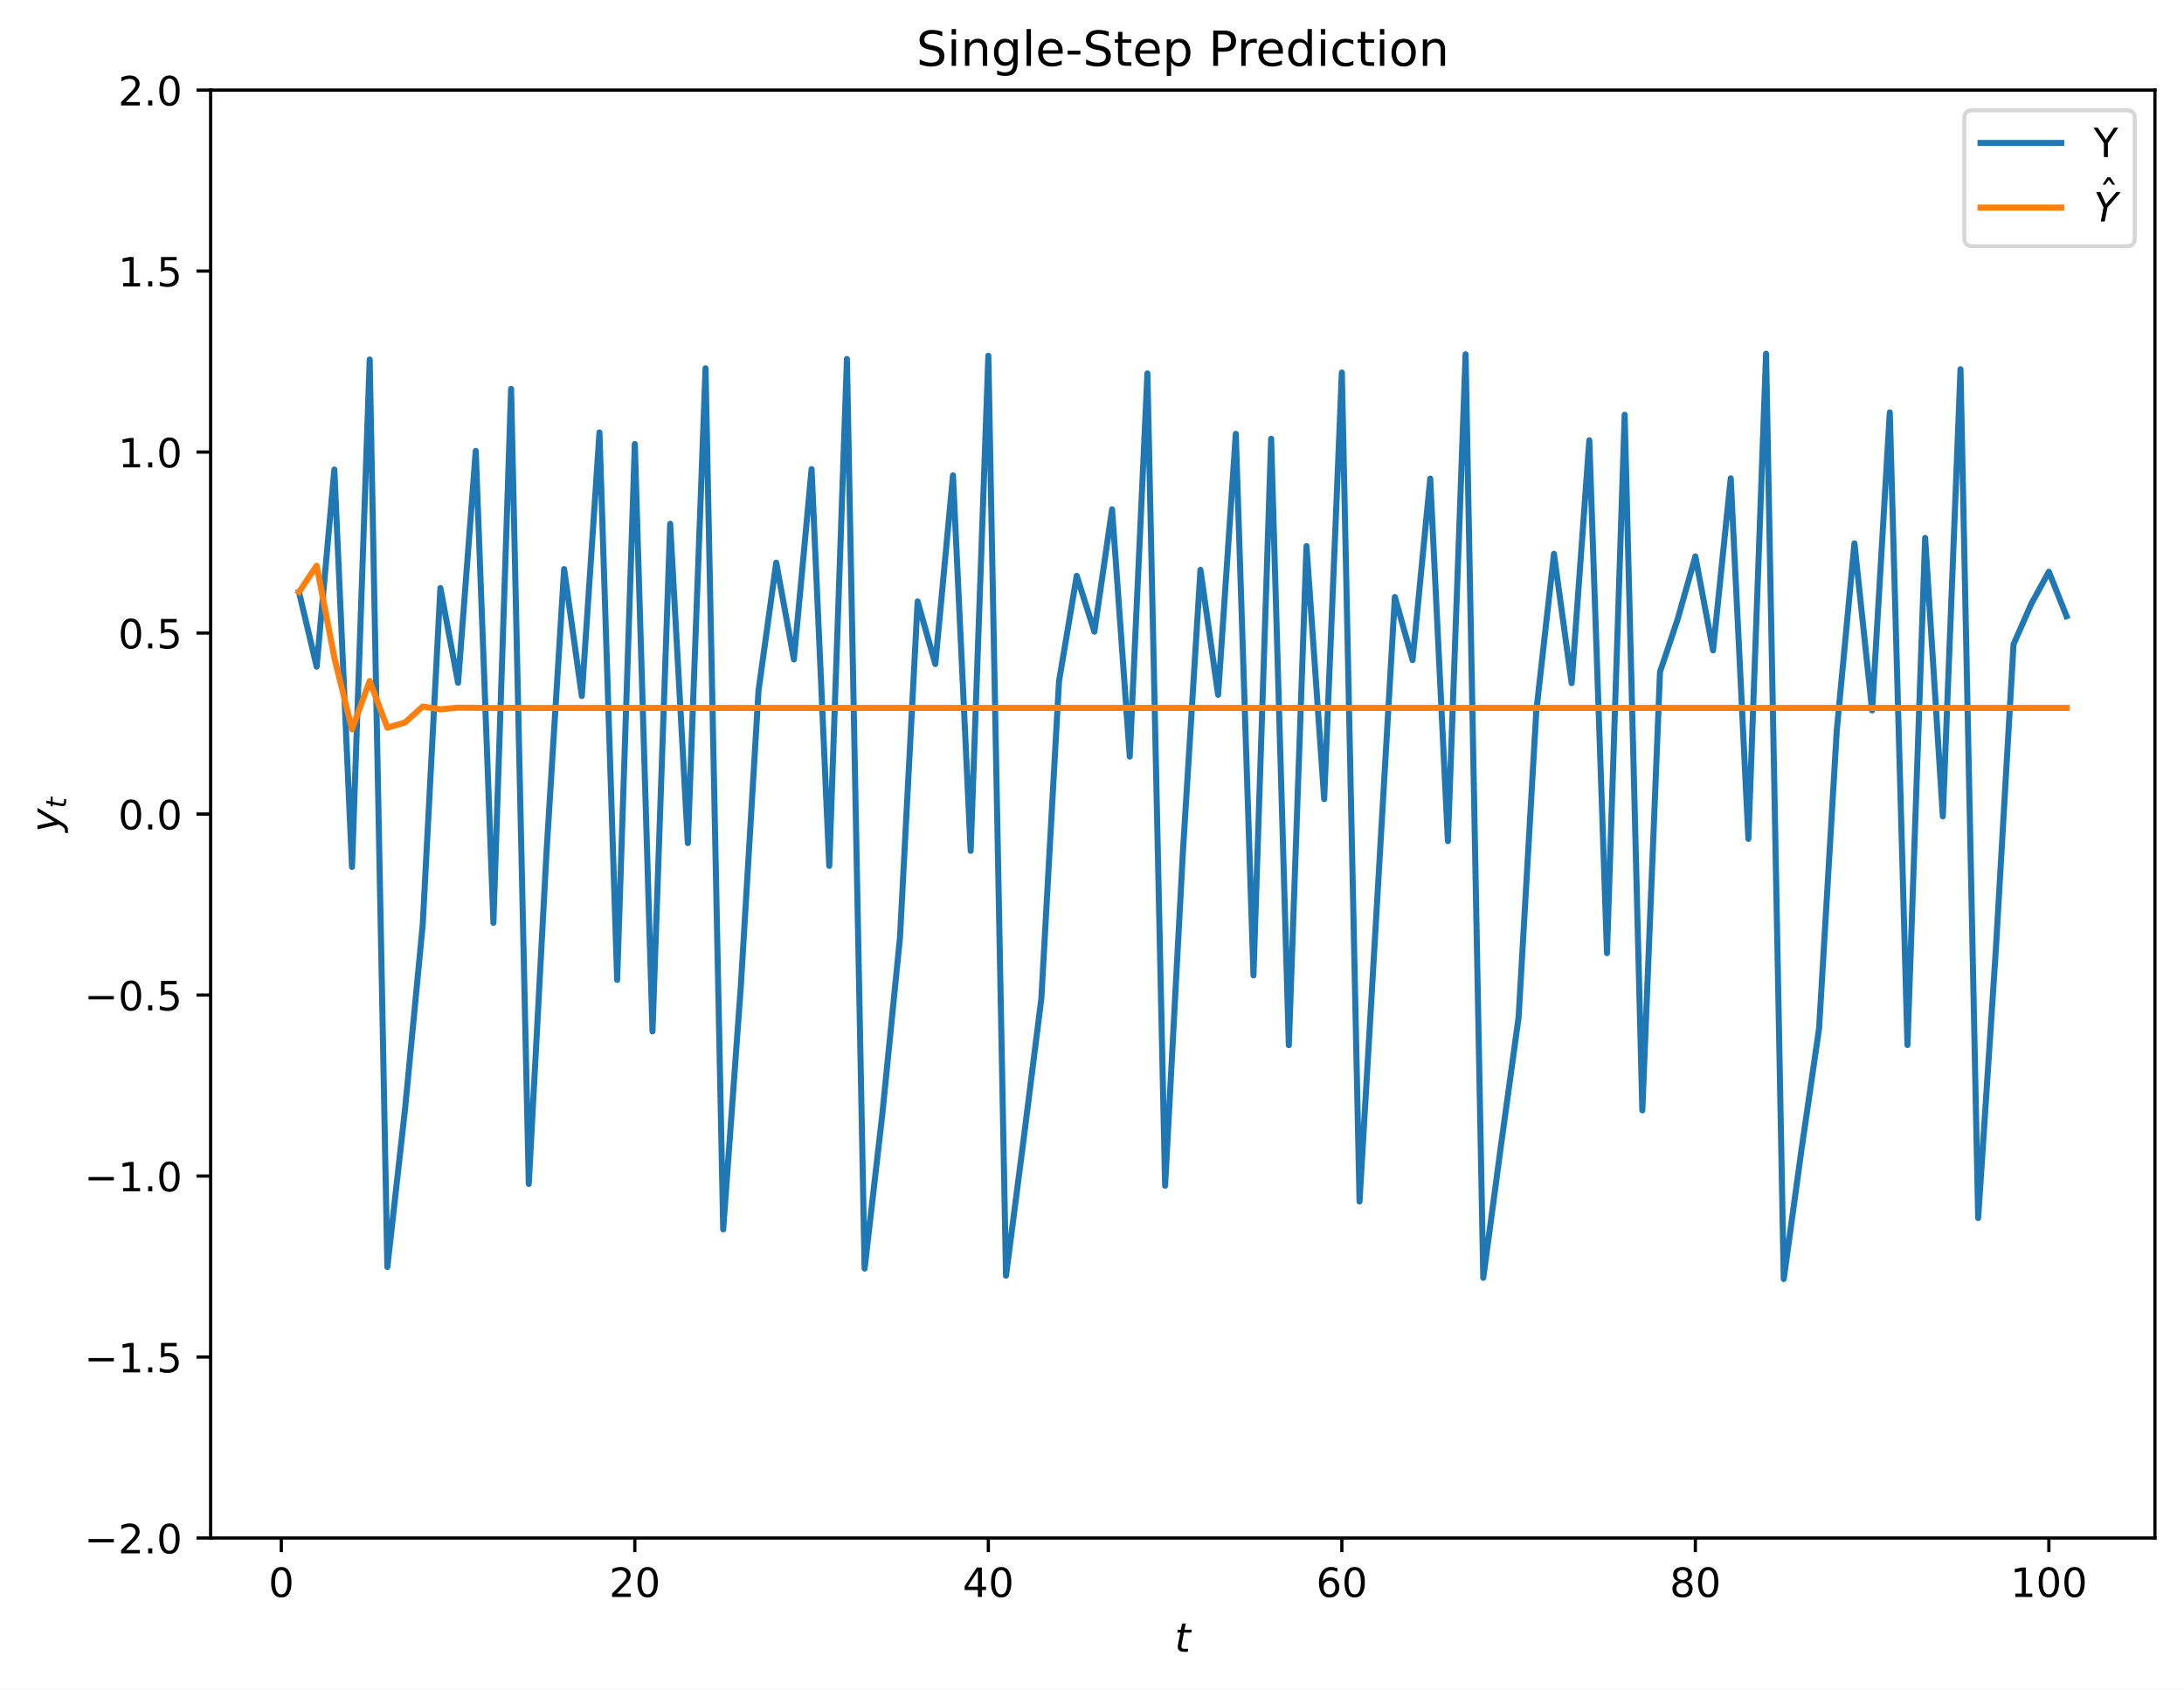
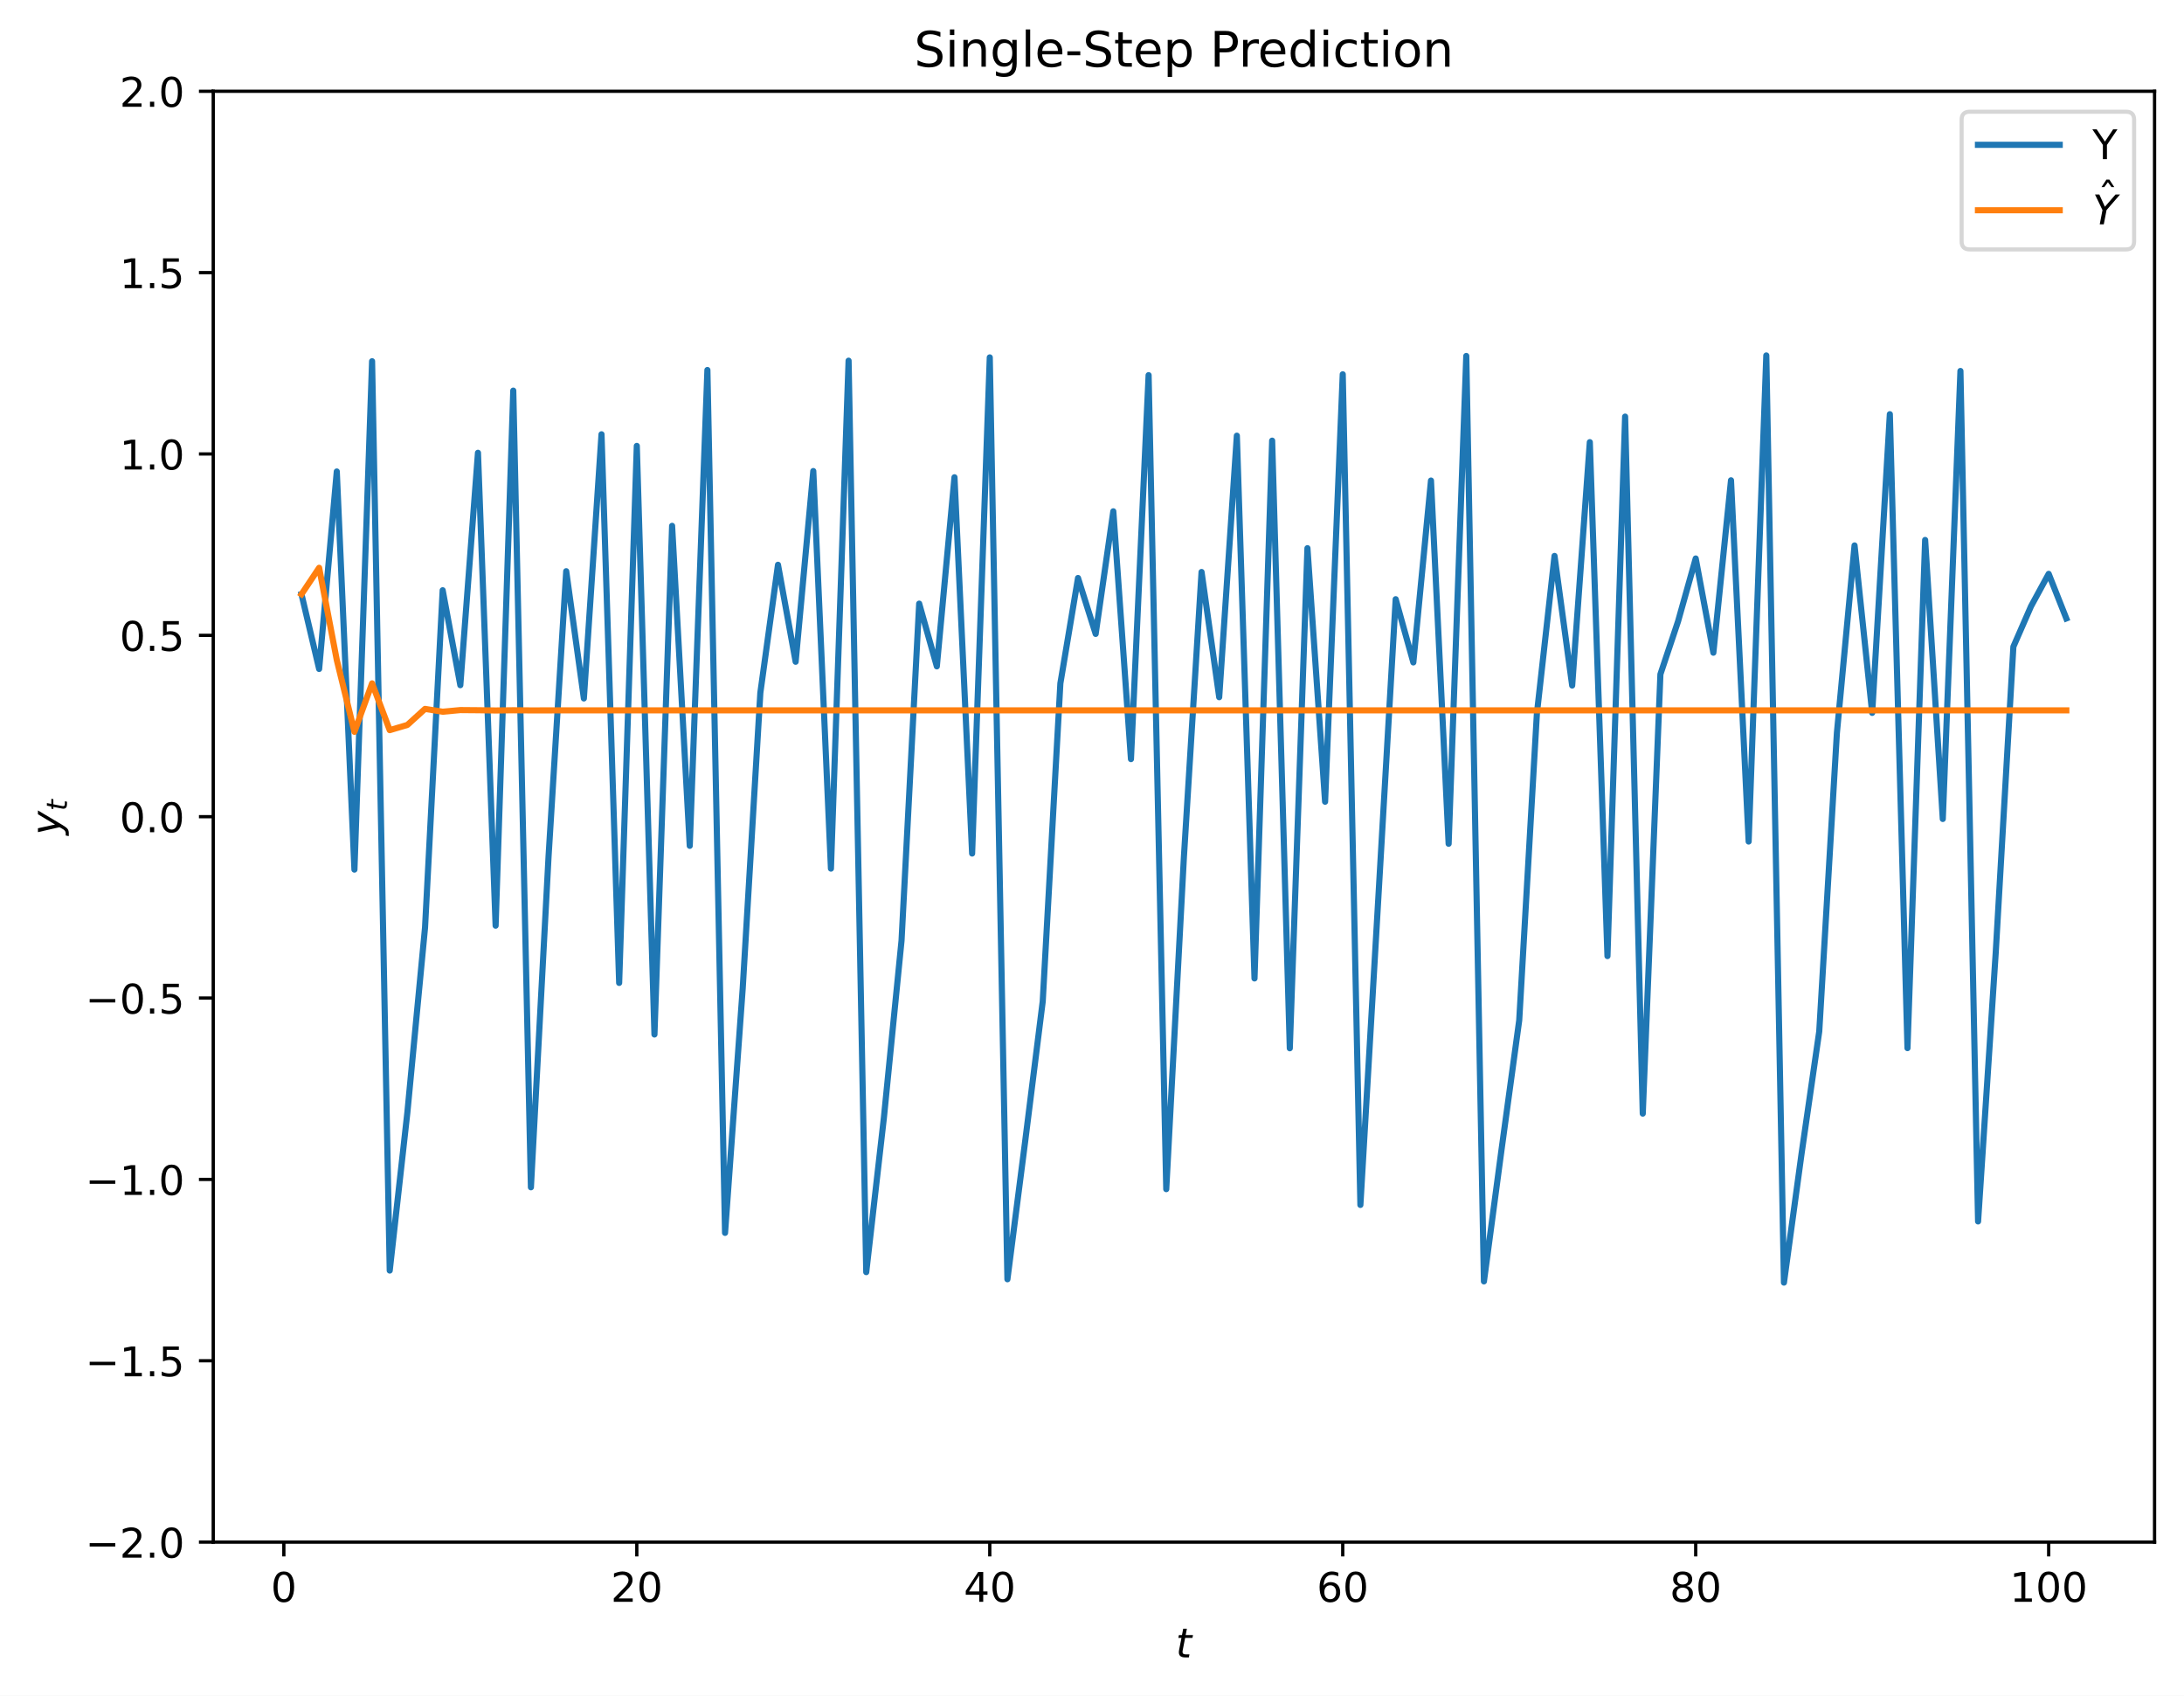
- <svg xmlns="http://www.w3.org/2000/svg" xmlns:xlink="http://www.w3.org/1999/xlink" height="418.571pt" version="1.1" viewBox="0 0 540.915 418.571" width="540.915pt">
+ <svg xmlns="http://www.w3.org/2000/svg" xmlns:xlink="http://www.w3.org/1999/xlink" height="414.69pt" version="1.1" viewBox="0 0 534.219 414.69" width="534.219pt">
  <defs>
    <style type="text/css">
*{stroke-linecap:butt;stroke-linejoin:round;}
  </style>
  </defs>
  <g id="figure_1">
    <g id="patch_1">
-       <path d="M 0 418.571  L 540.915 418.571  L 540.915 0  L 0 0  z " style="fill:#ffffff;" />
+       <path d="M 0 414.69  L 534.219 414.69  L 534.219 0  L 0 0  z " style="fill:#ffffff;" />
    </g>
    <g id="axes_1">
      <g id="patch_2">
-         <path d="M 52.161 381.015  L 533.715 381.015  L 533.715 22.318  L 52.161 22.318  z " style="fill:#ffffff;" />
+         <path d="M 52.161 377.134  L 527.019 377.134  L 527.019 22.318  L 52.161 22.318  z " style="fill:#ffffff;" />
      </g>
      <g id="matplotlib.axis_1">
        <g id="xtick_1">
          <g id="line2d_1">
            <defs>
-               <path d="M 0 0  L 0 3.5  " id="mb91fca0341" style="stroke:#000000;stroke-width:0.8;" />
-             </defs>
-             <g>
-               <use style="stroke:#000000;stroke-width:0.8;" x="69.672" xlink:href="#mb91fca0341" y="381.015" />
+               <path d="M 0 0  L 0 3.5  " id="m3750678281" style="stroke:#000000;stroke-width:0.8;" />
+             </defs>
+             <g>
+               <use style="stroke:#000000;stroke-width:0.8;" x="69.429" xlink:href="#m3750678281" y="377.134" />
            </g>
          </g>
          <g id="text_1">
            <defs>
              <path d="M 31.781 66.406  Q 24.172 66.406 20.328 58.906  Q 16.5 51.422 16.5 36.375  Q 16.5 21.391 20.328 13.891  Q 24.172 6.391 31.781 6.391  Q 39.453 6.391 43.281 13.891  Q 47.125 21.391 47.125 36.375  Q 47.125 51.422 43.281 58.906  Q 39.453 66.406 31.781 66.406  z M 31.781 74.219  Q 44.047 74.219 50.516 64.516  Q 56.984 54.828 56.984 36.375  Q 56.984 17.969 50.516 8.266  Q 44.047 -1.422 31.781 -1.422  Q 19.531 -1.422 13.062 8.266  Q 6.594 17.969 6.594 36.375  Q 6.594 54.828 13.062 64.516  Q 19.531 74.219 31.781 74.219  z " id="DejaVuSans-48" />
            </defs>
-             <g transform="translate(66.49074 395.6134)scale(0.1 -0.1)">
+             <g transform="translate(66.24725 391.7326)scale(0.1 -0.1)">
              <use xlink:href="#DejaVuSans-48" />
            </g>
          </g>
        </g>
        <g id="xtick_2">
          <g id="line2d_2">
            <g>
-               <use style="stroke:#000000;stroke-width:0.8;" x="157.227" xlink:href="#mb91fca0341" y="381.015" />
+               <use style="stroke:#000000;stroke-width:0.8;" x="155.766" xlink:href="#m3750678281" y="377.134" />
            </g>
          </g>
          <g id="text_2">
            <defs>
              <path d="M 19.188 8.297  L 53.609 8.297  L 53.609 0  L 7.328 0  L 7.328 8.297  Q 12.938 14.109 22.625 23.891  Q 32.328 33.688 34.812 36.531  Q 39.547 41.844 41.422 45.531  Q 43.312 49.219 43.312 52.781  Q 43.312 58.594 39.234 62.25  Q 35.156 65.922 28.609 65.922  Q 23.969 65.922 18.812 64.312  Q 13.672 62.703 7.812 59.422  L 7.812 69.391  Q 13.766 71.781 18.938 73  Q 24.125 74.219 28.422 74.219  Q 39.75 74.219 46.484 68.547  Q 53.219 62.891 53.219 53.422  Q 53.219 48.922 51.531 44.891  Q 49.859 40.875 45.406 35.406  Q 44.188 33.984 37.641 27.219  Q 31.109 20.453 19.188 8.297  z " id="DejaVuSans-50" />
            </defs>
-             <g transform="translate(150.8648 395.6134)scale(0.1 -0.1)">
+             <g transform="translate(149.4038 391.7326)scale(0.1 -0.1)">
              <use xlink:href="#DejaVuSans-50" />
              <use x="63.623" xlink:href="#DejaVuSans-48" />
            </g>
          </g>
        </g>
        <g id="xtick_3">
          <g id="line2d_3">
            <g>
-               <use style="stroke:#000000;stroke-width:0.8;" x="244.783" xlink:href="#mb91fca0341" y="381.015" />
+               <use style="stroke:#000000;stroke-width:0.8;" x="242.104" xlink:href="#m3750678281" y="377.134" />
            </g>
          </g>
          <g id="text_3">
            <defs>
              <path d="M 37.797 64.312  L 12.891 25.391  L 37.797 25.391  z M 35.203 72.906  L 47.609 72.906  L 47.609 25.391  L 58.016 25.391  L 58.016 17.188  L 47.609 17.188  L 47.609 0  L 37.797 0  L 37.797 17.188  L 4.891 17.188  L 4.891 26.703  z " id="DejaVuSans-52" />
            </defs>
-             <g transform="translate(238.42 395.6134)scale(0.1 -0.1)">
+             <g transform="translate(235.7416 391.7326)scale(0.1 -0.1)">
              <use xlink:href="#DejaVuSans-52" />
              <use x="63.623" xlink:href="#DejaVuSans-48" />
            </g>
          </g>
        </g>
        <g id="xtick_4">
          <g id="line2d_4">
            <g>
-               <use style="stroke:#000000;stroke-width:0.8;" x="332.338" xlink:href="#mb91fca0341" y="381.015" />
+               <use style="stroke:#000000;stroke-width:0.8;" x="328.442" xlink:href="#m3750678281" y="377.134" />
            </g>
          </g>
          <g id="text_4">
            <defs>
              <path d="M 33.016 40.375  Q 26.375 40.375 22.484 35.828  Q 18.609 31.297 18.609 23.391  Q 18.609 15.531 22.484 10.953  Q 26.375 6.391 33.016 6.391  Q 39.656 6.391 43.531 10.953  Q 47.406 15.531 47.406 23.391  Q 47.406 31.297 43.531 35.828  Q 39.656 40.375 33.016 40.375  z M 52.594 71.297  L 52.594 62.312  Q 48.875 64.062 45.094 64.984  Q 41.312 65.922 37.594 65.922  Q 27.828 65.922 22.672 59.328  Q 17.531 52.734 16.797 39.406  Q 19.672 43.656 24.016 45.922  Q 28.375 48.188 33.594 48.188  Q 44.578 48.188 50.953 41.516  Q 57.328 34.859 57.328 23.391  Q 57.328 12.156 50.688 5.359  Q 44.047 -1.422 33.016 -1.422  Q 20.359 -1.422 13.672 8.266  Q 6.984 17.969 6.984 36.375  Q 6.984 53.656 15.188 63.938  Q 23.391 74.219 37.203 74.219  Q 40.922 74.219 44.703 73.484  Q 48.484 72.75 52.594 71.297  z " id="DejaVuSans-54" />
            </defs>
-             <g transform="translate(325.9753 395.6134)scale(0.1 -0.1)">
+             <g transform="translate(322.0795 391.7326)scale(0.1 -0.1)">
              <use xlink:href="#DejaVuSans-54" />
              <use x="63.623" xlink:href="#DejaVuSans-48" />
            </g>
          </g>
        </g>
        <g id="xtick_5">
          <g id="line2d_5">
            <g>
-               <use style="stroke:#000000;stroke-width:0.8;" x="419.893" xlink:href="#mb91fca0341" y="381.015" />
+               <use style="stroke:#000000;stroke-width:0.8;" x="414.78" xlink:href="#m3750678281" y="377.134" />
            </g>
          </g>
          <g id="text_5">
            <defs>
              <path d="M 31.781 34.625  Q 24.75 34.625 20.719 30.859  Q 16.703 27.094 16.703 20.516  Q 16.703 13.922 20.719 10.156  Q 24.75 6.391 31.781 6.391  Q 38.812 6.391 42.859 10.172  Q 46.922 13.969 46.922 20.516  Q 46.922 27.094 42.891 30.859  Q 38.875 34.625 31.781 34.625  z M 21.922 38.812  Q 15.578 40.375 12.031 44.719  Q 8.5 49.078 8.5 55.328  Q 8.5 64.062 14.719 69.141  Q 20.953 74.219 31.781 74.219  Q 42.672 74.219 48.875 69.141  Q 55.078 64.062 55.078 55.328  Q 55.078 49.078 51.531 44.719  Q 48 40.375 41.703 38.812  Q 48.828 37.156 52.797 32.312  Q 56.781 27.484 56.781 20.516  Q 56.781 9.906 50.312 4.234  Q 43.844 -1.422 31.781 -1.422  Q 19.734 -1.422 13.25 4.234  Q 6.781 9.906 6.781 20.516  Q 6.781 27.484 10.781 32.312  Q 14.797 37.156 21.922 38.812  z M 18.312 54.391  Q 18.312 48.734 21.844 45.562  Q 25.391 42.391 31.781 42.391  Q 38.141 42.391 41.719 45.562  Q 45.312 48.734 45.312 54.391  Q 45.312 60.062 41.719 63.234  Q 38.141 66.406 31.781 66.406  Q 25.391 66.406 21.844 63.234  Q 18.312 60.062 18.312 54.391  z " id="DejaVuSans-56" />
            </defs>
-             <g transform="translate(413.5306 395.6134)scale(0.1 -0.1)">
+             <g transform="translate(408.4173 391.7326)scale(0.1 -0.1)">
              <use xlink:href="#DejaVuSans-56" />
              <use x="63.623" xlink:href="#DejaVuSans-48" />
            </g>
          </g>
        </g>
        <g id="xtick_6">
          <g id="line2d_6">
            <g>
-               <use style="stroke:#000000;stroke-width:0.8;" x="507.448" xlink:href="#mb91fca0341" y="381.015" />
+               <use style="stroke:#000000;stroke-width:0.8;" x="501.118" xlink:href="#m3750678281" y="377.134" />
            </g>
          </g>
          <g id="text_6">
            <defs>
              <path d="M 12.406 8.297  L 28.516 8.297  L 28.516 63.922  L 10.984 60.406  L 10.984 69.391  L 28.422 72.906  L 38.281 72.906  L 38.281 8.297  L 54.391 8.297  L 54.391 0  L 12.406 0  z " id="DejaVuSans-49" />
            </defs>
-             <g transform="translate(497.9046 395.6134)scale(0.1 -0.1)">
+             <g transform="translate(491.5738 391.7326)scale(0.1 -0.1)">
              <use xlink:href="#DejaVuSans-49" />
              <use x="63.623" xlink:href="#DejaVuSans-48" />
              <use x="127.246" xlink:href="#DejaVuSans-48" />
            </g>
          </g>
        </g>
        <g id="text_7">
          <defs>
            <path d="M 42.281 54.688  L 40.922 47.703  L 23 47.703  L 17.188 18.016  Q 16.891 16.359 16.75 15.234  Q 16.609 14.109 16.609 13.484  Q 16.609 10.359 18.484 8.938  Q 20.359 7.516 24.516 7.516  L 33.594 7.516  L 32.078 0  L 23.484 0  Q 15.484 0 11.547 3.125  Q 7.625 6.25 7.625 12.594  Q 7.625 13.719 7.766 15.062  Q 7.906 16.406 8.203 18.016  L 14.016 47.703  L 6.391 47.703  L 7.812 54.688  L 15.281 54.688  L 18.312 70.219  L 27.297 70.219  L 24.312 54.688  z " id="DejaVuSans-Oblique-116" />
          </defs>
-           <g transform="translate(290.9379 409.2915)scale(0.1 -0.1)">
+           <g transform="translate(287.5899 405.4107)scale(0.1 -0.1)">
            <use transform="translate(0 0.78125)" xlink:href="#DejaVuSans-Oblique-116" />
          </g>
        </g>
      </g>
      <g id="matplotlib.axis_2">
        <g id="ytick_1">
          <g id="line2d_7">
            <defs>
-               <path d="M 0 0  L -3.5 0  " id="m7d075f9ad6" style="stroke:#000000;stroke-width:0.8;" />
-             </defs>
-             <g>
-               <use style="stroke:#000000;stroke-width:0.8;" x="52.161" xlink:href="#m7d075f9ad6" y="381.015" />
+               <path d="M 0 0  L -3.5 0  " id="m1d8ef96342" style="stroke:#000000;stroke-width:0.8;" />
+             </defs>
+             <g>
+               <use style="stroke:#000000;stroke-width:0.8;" x="52.161" xlink:href="#m1d8ef96342" y="377.134" />
            </g>
          </g>
          <g id="text_8">
            <defs>
              <path d="M 10.594 35.5  L 73.188 35.5  L 73.188 27.203  L 10.594 27.203  z " id="DejaVuSans-8722" />
              <path d="M 10.688 12.406  L 21 12.406  L 21 0  L 10.688 0  z " id="DejaVuSans-46" />
            </defs>
-             <g transform="translate(20.87813 384.8141)scale(0.1 -0.1)">
+             <g transform="translate(20.87813 380.9333)scale(0.1 -0.1)">
              <use xlink:href="#DejaVuSans-8722" />
              <use x="83.789" xlink:href="#DejaVuSans-50" />
              <use x="147.412" xlink:href="#DejaVuSans-46" />
              <use x="179.199" xlink:href="#DejaVuSans-48" />
            </g>
          </g>
        </g>
        <g id="ytick_2">
          <g id="line2d_8">
            <g>
-               <use style="stroke:#000000;stroke-width:0.8;" x="52.161" xlink:href="#m7d075f9ad6" y="336.178" />
+               <use style="stroke:#000000;stroke-width:0.8;" x="52.161" xlink:href="#m1d8ef96342" y="332.782" />
            </g>
          </g>
          <g id="text_9">
            <defs>
              <path d="M 10.797 72.906  L 49.516 72.906  L 49.516 64.594  L 19.828 64.594  L 19.828 46.734  Q 21.969 47.469 24.109 47.828  Q 26.266 48.188 28.422 48.188  Q 40.625 48.188 47.75 41.5  Q 54.891 34.812 54.891 23.391  Q 54.891 11.625 47.562 5.094  Q 40.234 -1.422 26.906 -1.422  Q 22.312 -1.422 17.547 -0.641  Q 12.797 0.141 7.719 1.703  L 7.719 11.625  Q 12.109 9.234 16.797 8.062  Q 21.484 6.891 26.703 6.891  Q 35.156 6.891 40.078 11.328  Q 45.016 15.766 45.016 23.391  Q 45.016 31 40.078 35.438  Q 35.156 39.891 26.703 39.891  Q 22.75 39.891 18.812 39.016  Q 14.891 38.141 10.797 36.281  z " id="DejaVuSans-53" />
            </defs>
-             <g transform="translate(20.87813 339.977)scale(0.1 -0.1)">
+             <g transform="translate(20.87813 336.5813)scale(0.1 -0.1)">
              <use xlink:href="#DejaVuSans-8722" />
              <use x="83.789" xlink:href="#DejaVuSans-49" />
              <use x="147.412" xlink:href="#DejaVuSans-46" />
              <use x="179.199" xlink:href="#DejaVuSans-53" />
            </g>
          </g>
        </g>
        <g id="ytick_3">
          <g id="line2d_9">
            <g>
-               <use style="stroke:#000000;stroke-width:0.8;" x="52.161" xlink:href="#m7d075f9ad6" y="291.341" />
+               <use style="stroke:#000000;stroke-width:0.8;" x="52.161" xlink:href="#m1d8ef96342" y="288.43" />
            </g>
          </g>
          <g id="text_10">
-             <g transform="translate(20.87813 295.1399)scale(0.1 -0.1)">
+             <g transform="translate(20.87813 292.2293)scale(0.1 -0.1)">
              <use xlink:href="#DejaVuSans-8722" />
              <use x="83.789" xlink:href="#DejaVuSans-49" />
              <use x="147.412" xlink:href="#DejaVuSans-46" />
              <use x="179.199" xlink:href="#DejaVuSans-48" />
            </g>
          </g>
        </g>
        <g id="ytick_4">
          <g id="line2d_10">
            <g>
-               <use style="stroke:#000000;stroke-width:0.8;" x="52.161" xlink:href="#m7d075f9ad6" y="246.504" />
+               <use style="stroke:#000000;stroke-width:0.8;" x="52.161" xlink:href="#m1d8ef96342" y="244.078" />
            </g>
          </g>
          <g id="text_11">
-             <g transform="translate(20.87813 250.3028)scale(0.1 -0.1)">
+             <g transform="translate(20.87813 247.8773)scale(0.1 -0.1)">
              <use xlink:href="#DejaVuSans-8722" />
              <use x="83.789" xlink:href="#DejaVuSans-48" />
              <use x="147.412" xlink:href="#DejaVuSans-46" />
              <use x="179.199" xlink:href="#DejaVuSans-53" />
            </g>
          </g>
        </g>
        <g id="ytick_5">
          <g id="line2d_11">
            <g>
-               <use style="stroke:#000000;stroke-width:0.8;" x="52.161" xlink:href="#m7d075f9ad6" y="201.667" />
+               <use style="stroke:#000000;stroke-width:0.8;" x="52.161" xlink:href="#m1d8ef96342" y="199.726" />
            </g>
          </g>
          <g id="text_12">
-             <g transform="translate(29.25781 205.4657)scale(0.1 -0.1)">
+             <g transform="translate(29.25781 203.5253)scale(0.1 -0.1)">
              <use xlink:href="#DejaVuSans-48" />
              <use x="63.623" xlink:href="#DejaVuSans-46" />
              <use x="95.41" xlink:href="#DejaVuSans-48" />
            </g>
          </g>
        </g>
        <g id="ytick_6">
          <g id="line2d_12">
            <g>
-               <use style="stroke:#000000;stroke-width:0.8;" x="52.161" xlink:href="#m7d075f9ad6" y="156.829" />
+               <use style="stroke:#000000;stroke-width:0.8;" x="52.161" xlink:href="#m1d8ef96342" y="155.374" />
            </g>
          </g>
          <g id="text_13">
-             <g transform="translate(29.25781 160.6286)scale(0.1 -0.1)">
+             <g transform="translate(29.25781 159.1733)scale(0.1 -0.1)">
              <use xlink:href="#DejaVuSans-48" />
              <use x="63.623" xlink:href="#DejaVuSans-46" />
              <use x="95.41" xlink:href="#DejaVuSans-53" />
            </g>
          </g>
        </g>
        <g id="ytick_7">
          <g id="line2d_13">
            <g>
-               <use style="stroke:#000000;stroke-width:0.8;" x="52.161" xlink:href="#m7d075f9ad6" y="111.992" />
+               <use style="stroke:#000000;stroke-width:0.8;" x="52.161" xlink:href="#m1d8ef96342" y="111.022" />
            </g>
          </g>
          <g id="text_14">
-             <g transform="translate(29.25781 115.7915)scale(0.1 -0.1)">
+             <g transform="translate(29.25781 114.8213)scale(0.1 -0.1)">
              <use xlink:href="#DejaVuSans-49" />
              <use x="63.623" xlink:href="#DejaVuSans-46" />
              <use x="95.41" xlink:href="#DejaVuSans-48" />
            </g>
          </g>
        </g>
        <g id="ytick_8">
          <g id="line2d_14">
            <g>
-               <use style="stroke:#000000;stroke-width:0.8;" x="52.161" xlink:href="#m7d075f9ad6" y="67.155" />
+               <use style="stroke:#000000;stroke-width:0.8;" x="52.161" xlink:href="#m1d8ef96342" y="66.67" />
            </g>
          </g>
          <g id="text_15">
-             <g transform="translate(29.25781 70.95444)scale(0.1 -0.1)">
+             <g transform="translate(29.25781 70.46934)scale(0.1 -0.1)">
              <use xlink:href="#DejaVuSans-49" />
              <use x="63.623" xlink:href="#DejaVuSans-46" />
              <use x="95.41" xlink:href="#DejaVuSans-53" />
            </g>
          </g>
        </g>
        <g id="ytick_9">
          <g id="line2d_15">
            <g>
-               <use style="stroke:#000000;stroke-width:0.8;" x="52.161" xlink:href="#m7d075f9ad6" y="22.318" />
+               <use style="stroke:#000000;stroke-width:0.8;" x="52.161" xlink:href="#m1d8ef96342" y="22.318" />
            </g>
          </g>
          <g id="text_16">
            <g transform="translate(29.25781 26.11734)scale(0.1 -0.1)">
              <use xlink:href="#DejaVuSans-50" />
              <use x="63.623" xlink:href="#DejaVuSans-46" />
              <use x="95.41" xlink:href="#DejaVuSans-48" />
            </g>
          </g>
        </g>
        <g id="text_17">
          <defs>
            <path d="M 24.812 -5.078  Q 18.562 -15.578 14.625 -18.188  Q 10.688 -20.797 4.594 -20.797  L -2.484 -20.797  L -0.984 -13.281  L 4.203 -13.281  Q 7.953 -13.281 10.594 -11.234  Q 13.234 -9.188 16.5 -3.219  L 19.281 2  L 7.172 54.688  L 16.703 54.688  L 25.781 12.797  L 50.875 54.688  L 60.297 54.688  z " id="DejaVuSans-Oblique-121" />
          </defs>
-           <g transform="translate(14.77812 206.1665)rotate(-90)scale(0.1 -0.1)">
+           <g transform="translate(14.77812 204.2261)rotate(-90)scale(0.1 -0.1)">
            <use transform="translate(0 0.3125)" xlink:href="#DejaVuSans-Oblique-121" />
            <use transform="translate(59.17969 -16.09375)scale(0.7)" xlink:href="#DejaVuSans-Oblique-116" />
          </g>
        </g>
      </g>
      <g id="line2d_16">
-         <path clip-path="url(#peef71d97e6)" d="M 74.05 146.673  L 78.428 165.143  L 82.805 116.32  L 87.183 214.753  L 91.561 89.062  L 95.939 313.875  L 100.316 274.779  L 104.694 229.108  L 109.072 145.683  L 113.45 169.156  L 117.827 111.698  L 122.205 228.608  L 126.583 96.334  L 130.961 293.291  L 135.338 211.455  L 139.716 140.976  L 144.094 172.434  L 148.472 107.126  L 152.85 242.763  L 157.227 109.997  L 161.605 255.514  L 165.983 129.759  L 170.361 208.871  L 174.738 91.231  L 179.116 304.56  L 183.494 244.149  L 187.872 171.036  L 192.249 139.385  L 196.627 163.363  L 201.005 116.214  L 205.383 214.503  L 209.76 88.929  L 214.138 314.268  L 218.516 276.12  L 222.894 232.314  L 227.271 148.993  L 231.649 164.503  L 236.027 117.752  L 240.405 210.777  L 244.783 88.114  L 249.16 316.031  L 253.538 282.119  L 257.916 247.352  L 262.294 168.713  L 266.671 142.652  L 271.049 156.479  L 275.427 126.166  L 279.805 187.429  L 284.182 92.507  L 288.56 293.752  L 292.938 211.631  L 297.316 141.168  L 301.693 172.123  L 306.071 107.47  L 310.449 241.656  L 314.827 108.699  L 319.205 258.923  L 323.582 135.284  L 327.96 197.967  L 332.338 92.291  L 336.716 297.649  L 341.093 223.008  L 345.471 147.898  L 349.849 163.531  L 354.227 118.567  L 358.604 208.361  L 362.982 87.762  L 367.36 316.555  L 371.738 283.89  L 376.115 252.007  L 380.493 176.223  L 384.871 137.201  L 389.249 169.24  L 393.627 109.069  L 398.004 236.128  L 402.382 102.754  L 406.76 275.075  L 411.138 166.449  L 415.515 153.378  L 419.893 137.831  L 424.271 161.125  L 428.649 118.502  L 433.026 207.808  L 437.404 87.632  L 441.782 316.853  L 446.16 284.921  L 450.537 254.76  L 454.915 180.977  L 459.293 134.603  L 463.671 176.001  L 468.048 102.158  L 472.426 258.884  L 476.804 133.251  L 481.182 202.233  L 485.56 91.473  L 489.937 301.735  L 494.315 235.268  L 498.693 159.639  L 503.071 149.648  L 507.448 141.629  L 511.826 152.66  " style="fill:none;stroke:#1f77b4;stroke-linecap:square;stroke-width:1.5;" />
+         <path clip-path="url(#p8caa783933)" d="M 73.745 145.327  L 78.062 163.598  L 82.379 115.303  L 86.696 212.671  L 91.013 88.34  L 95.33 310.721  L 99.647 272.048  L 103.964 226.871  L 108.281 144.348  L 112.597 167.567  L 116.914 110.731  L 121.231 226.376  L 125.548 95.533  L 129.865 290.359  L 134.182 209.409  L 138.499 139.692  L 142.816 170.81  L 147.133 106.208  L 151.449 240.378  L 155.766 109.048  L 160.083 252.991  L 164.4 128.597  L 168.717 206.853  L 173.034 90.485  L 177.351 301.507  L 181.668 241.748  L 185.985 169.427  L 190.301 138.118  L 194.618 161.837  L 198.935 115.198  L 203.252 212.424  L 207.569 88.208  L 211.886 311.11  L 216.203 273.374  L 220.52 230.042  L 224.837 147.622  L 229.153 162.965  L 233.47 116.72  L 237.787 208.738  L 242.104 87.402  L 246.421 312.853  L 250.738 279.308  L 255.055 244.917  L 259.372 167.129  L 263.689 141.35  L 268.005 155.028  L 272.322 125.043  L 276.639 185.643  L 280.956 91.747  L 285.273 290.815  L 289.59 209.583  L 293.907 139.882  L 298.224 170.502  L 302.541 106.548  L 306.858 239.283  L 311.174 107.765  L 315.491 256.363  L 319.808 134.062  L 324.125 196.066  L 328.442 91.534  L 332.759 294.67  L 337.076 220.837  L 341.393 146.539  L 345.71 162.003  L 350.026 117.526  L 354.343 206.348  L 358.66 87.054  L 362.977 313.371  L 367.294 281.06  L 371.611 249.522  L 375.928 174.558  L 380.245 135.958  L 384.562 167.65  L 388.878 108.13  L 393.195 233.815  L 397.512 101.884  L 401.829 272.34  L 406.146 164.89  L 410.463 151.96  L 414.78 136.581  L 419.097 159.623  L 423.414 117.461  L 427.73 205.801  L 432.047 86.925  L 436.364 313.666  L 440.681 282.08  L 444.998 252.245  L 449.315 179.26  L 453.632 133.388  L 457.949 174.338  L 462.266 101.294  L 466.582 256.325  L 470.899 132.051  L 475.216 200.286  L 479.533 90.724  L 483.85 298.712  L 488.167 232.964  L 492.484 158.154  L 496.801 148.27  L 501.118 140.339  L 505.434 151.249  " style="fill:none;stroke:#1f77b4;stroke-linecap:square;stroke-width:1.5;" />
      </g>
      <g id="line2d_17">
-         <path clip-path="url(#peef71d97e6)" d="M 74.05 146.673  L 78.428 140.133  L 82.805 162.926  L 87.183 180.687  L 91.561 168.702  L 95.939 180.272  L 100.316 178.982  L 104.694 175.017  L 109.072 175.714  L 113.45 175.308  L 117.827 175.345  L 122.205 175.404  L 126.583 175.353  L 130.961 175.39  L 135.338 175.383  L 139.716 175.375  L 144.094 175.379  L 148.472 175.378  L 152.85 175.376  L 157.227 175.377  L 161.605 175.376  L 165.983 175.377  L 170.361 175.377  L 174.738 175.377  L 179.116 175.377  L 183.494 175.377  L 187.872 175.377  L 192.249 175.377  L 196.627 175.377  L 201.005 175.377  L 205.383 175.377  L 209.76 175.377  L 214.138 175.377  L 218.516 175.377  L 222.894 175.377  L 227.271 175.377  L 231.649 175.377  L 236.027 175.377  L 240.405 175.377  L 244.783 175.377  L 249.16 175.377  L 253.538 175.377  L 257.916 175.377  L 262.294 175.377  L 266.671 175.377  L 271.049 175.377  L 275.427 175.377  L 279.805 175.377  L 284.182 175.377  L 288.56 175.377  L 292.938 175.377  L 297.316 175.377  L 301.693 175.377  L 306.071 175.377  L 310.449 175.377  L 314.827 175.377  L 319.205 175.377  L 323.582 175.377  L 327.96 175.377  L 332.338 175.377  L 336.716 175.377  L 341.093 175.377  L 345.471 175.377  L 349.849 175.377  L 354.227 175.377  L 358.604 175.377  L 362.982 175.377  L 367.36 175.377  L 371.738 175.377  L 376.115 175.377  L 380.493 175.377  L 384.871 175.377  L 389.249 175.377  L 393.627 175.377  L 398.004 175.377  L 402.382 175.377  L 406.76 175.377  L 411.138 175.377  L 415.515 175.377  L 419.893 175.377  L 424.271 175.377  L 428.649 175.377  L 433.026 175.377  L 437.404 175.377  L 441.782 175.377  L 446.16 175.377  L 450.537 175.377  L 454.915 175.377  L 459.293 175.377  L 463.671 175.377  L 468.048 175.377  L 472.426 175.377  L 476.804 175.377  L 481.182 175.377  L 485.56 175.377  L 489.937 175.377  L 494.315 175.377  L 498.693 175.377  L 503.071 175.377  L 507.448 175.377  L 511.826 175.377  " style="fill:none;stroke:#ff7f0e;stroke-linecap:square;stroke-width:1.5;" />
+         <path clip-path="url(#p8caa783933)" d="M 73.745 145.327  L 78.062 138.858  L 82.379 161.404  L 86.696 178.974  L 91.013 167.118  L 95.33 178.563  L 99.647 177.287  L 103.964 173.365  L 108.281 174.054  L 112.597 173.653  L 116.914 173.689  L 121.231 173.748  L 125.548 173.697  L 129.865 173.734  L 134.182 173.727  L 138.499 173.719  L 142.816 173.723  L 147.133 173.722  L 151.449 173.72  L 155.766 173.721  L 160.083 173.72  L 164.4 173.721  L 168.717 173.721  L 173.034 173.721  L 177.351 173.721  L 181.668 173.721  L 185.985 173.721  L 190.301 173.721  L 194.618 173.721  L 198.935 173.721  L 203.252 173.721  L 207.569 173.721  L 211.886 173.721  L 216.203 173.721  L 220.52 173.721  L 224.837 173.721  L 229.153 173.721  L 233.47 173.721  L 237.787 173.721  L 242.104 173.721  L 246.421 173.721  L 250.738 173.721  L 255.055 173.721  L 259.372 173.721  L 263.689 173.721  L 268.005 173.721  L 272.322 173.721  L 276.639 173.721  L 280.956 173.721  L 285.273 173.721  L 289.59 173.721  L 293.907 173.721  L 298.224 173.721  L 302.541 173.721  L 306.858 173.721  L 311.174 173.721  L 315.491 173.721  L 319.808 173.721  L 324.125 173.721  L 328.442 173.721  L 332.759 173.721  L 337.076 173.721  L 341.393 173.721  L 345.71 173.721  L 350.026 173.721  L 354.343 173.721  L 358.66 173.721  L 362.977 173.721  L 367.294 173.721  L 371.611 173.721  L 375.928 173.721  L 380.245 173.721  L 384.562 173.721  L 388.878 173.721  L 393.195 173.721  L 397.512 173.721  L 401.829 173.721  L 406.146 173.721  L 410.463 173.721  L 414.78 173.721  L 419.097 173.721  L 423.414 173.721  L 427.73 173.721  L 432.047 173.721  L 436.364 173.721  L 440.681 173.721  L 444.998 173.721  L 449.315 173.721  L 453.632 173.721  L 457.949 173.721  L 462.266 173.721  L 466.582 173.721  L 470.899 173.721  L 475.216 173.721  L 479.533 173.721  L 483.85 173.721  L 488.167 173.721  L 492.484 173.721  L 496.801 173.721  L 501.118 173.721  L 505.434 173.721  " style="fill:none;stroke:#ff7f0e;stroke-linecap:square;stroke-width:1.5;" />
      </g>
      <g id="patch_3">
-         <path d="M 52.161 381.015  L 52.161 22.318  " style="fill:none;stroke:#000000;stroke-linecap:square;stroke-linejoin:miter;stroke-width:0.8;" />
+         <path d="M 52.161 377.134  L 52.161 22.318  " style="fill:none;stroke:#000000;stroke-linecap:square;stroke-linejoin:miter;stroke-width:0.8;" />
      </g>
      <g id="patch_4">
-         <path d="M 533.715 381.015  L 533.715 22.318  " style="fill:none;stroke:#000000;stroke-linecap:square;stroke-linejoin:miter;stroke-width:0.8;" />
+         <path d="M 527.019 377.134  L 527.019 22.318  " style="fill:none;stroke:#000000;stroke-linecap:square;stroke-linejoin:miter;stroke-width:0.8;" />
      </g>
      <g id="patch_5">
-         <path d="M 52.161 381.015  L 533.715 381.015  " style="fill:none;stroke:#000000;stroke-linecap:square;stroke-linejoin:miter;stroke-width:0.8;" />
+         <path d="M 52.161 377.134  L 527.019 377.134  " style="fill:none;stroke:#000000;stroke-linecap:square;stroke-linejoin:miter;stroke-width:0.8;" />
      </g>
      <g id="patch_6">
-         <path d="M 52.161 22.318  L 533.715 22.318  " style="fill:none;stroke:#000000;stroke-linecap:square;stroke-linejoin:miter;stroke-width:0.8;" />
+         <path d="M 52.161 22.318  L 527.019 22.318  " style="fill:none;stroke:#000000;stroke-linecap:square;stroke-linejoin:miter;stroke-width:0.8;" />
      </g>
      <g id="text_18">
        <defs>
          <path d="M 53.516 70.516  L 53.516 60.891  Q 47.906 63.578 42.922 64.891  Q 37.938 66.219 33.297 66.219  Q 25.25 66.219 20.875 63.094  Q 16.5 59.969 16.5 54.203  Q 16.5 49.359 19.406 46.891  Q 22.312 44.438 30.422 42.922  L 36.375 41.703  Q 47.406 39.594 52.656 34.297  Q 57.906 29 57.906 20.125  Q 57.906 9.516 50.797 4.047  Q 43.703 -1.422 29.984 -1.422  Q 24.812 -1.422 18.969 -0.25  Q 13.141 0.922 6.891 3.219  L 6.891 13.375  Q 12.891 10.016 18.656 8.297  Q 24.422 6.594 29.984 6.594  Q 38.422 6.594 43.016 9.906  Q 47.609 13.234 47.609 19.391  Q 47.609 24.75 44.312 27.781  Q 41.016 30.812 33.5 32.328  L 27.484 33.5  Q 16.453 35.688 11.516 40.375  Q 6.594 45.062 6.594 53.422  Q 6.594 63.094 13.406 68.656  Q 20.219 74.219 32.172 74.219  Q 37.312 74.219 42.625 73.281  Q 47.953 72.359 53.516 70.516  z " id="DejaVuSans-83" />
          <path d="M 9.422 54.688  L 18.406 54.688  L 18.406 0  L 9.422 0  z M 9.422 75.984  L 18.406 75.984  L 18.406 64.594  L 9.422 64.594  z " id="DejaVuSans-105" />
          <path d="M 54.891 33.016  L 54.891 0  L 45.906 0  L 45.906 32.719  Q 45.906 40.484 42.875 44.328  Q 39.844 48.188 33.797 48.188  Q 26.516 48.188 22.312 43.547  Q 18.109 38.922 18.109 30.906  L 18.109 0  L 9.078 0  L 9.078 54.688  L 18.109 54.688  L 18.109 46.188  Q 21.344 51.125 25.703 53.562  Q 30.078 56 35.797 56  Q 45.219 56 50.047 50.172  Q 54.891 44.344 54.891 33.016  z " id="DejaVuSans-110" />
          <path d="M 45.406 27.984  Q 45.406 37.75 41.375 43.109  Q 37.359 48.484 30.078 48.484  Q 22.859 48.484 18.828 43.109  Q 14.797 37.75 14.797 27.984  Q 14.797 18.266 18.828 12.891  Q 22.859 7.516 30.078 7.516  Q 37.359 7.516 41.375 12.891  Q 45.406 18.266 45.406 27.984  z M 54.391 6.781  Q 54.391 -7.172 48.188 -13.984  Q 42 -20.797 29.203 -20.797  Q 24.469 -20.797 20.266 -20.094  Q 16.062 -19.391 12.109 -17.922  L 12.109 -9.188  Q 16.062 -11.328 19.922 -12.344  Q 23.781 -13.375 27.781 -13.375  Q 36.625 -13.375 41.016 -8.766  Q 45.406 -4.156 45.406 5.172  L 45.406 9.625  Q 42.625 4.781 38.281 2.391  Q 33.938 0 27.875 0  Q 17.828 0 11.672 7.656  Q 5.516 15.328 5.516 27.984  Q 5.516 40.672 11.672 48.328  Q 17.828 56 27.875 56  Q 33.938 56 38.281 53.609  Q 42.625 51.219 45.406 46.391  L 45.406 54.688  L 54.391 54.688  z " id="DejaVuSans-103" />
          <path d="M 9.422 75.984  L 18.406 75.984  L 18.406 0  L 9.422 0  z " id="DejaVuSans-108" />
          <path d="M 56.203 29.594  L 56.203 25.203  L 14.891 25.203  Q 15.484 15.922 20.484 11.062  Q 25.484 6.203 34.422 6.203  Q 39.594 6.203 44.453 7.469  Q 49.312 8.734 54.109 11.281  L 54.109 2.781  Q 49.266 0.734 44.188 -0.344  Q 39.109 -1.422 33.891 -1.422  Q 20.797 -1.422 13.156 6.188  Q 5.516 13.812 5.516 26.812  Q 5.516 40.234 12.766 48.109  Q 20.016 56 32.328 56  Q 43.359 56 49.781 48.891  Q 56.203 41.797 56.203 29.594  z M 47.219 32.234  Q 47.125 39.594 43.094 43.984  Q 39.062 48.391 32.422 48.391  Q 24.906 48.391 20.391 44.141  Q 15.875 39.891 15.188 32.172  z " id="DejaVuSans-101" />
          <path d="M 4.891 31.391  L 31.203 31.391  L 31.203 23.391  L 4.891 23.391  z " id="DejaVuSans-45" />
          <path d="M 18.312 70.219  L 18.312 54.688  L 36.812 54.688  L 36.812 47.703  L 18.312 47.703  L 18.312 18.016  Q 18.312 11.328 20.141 9.422  Q 21.969 7.516 27.594 7.516  L 36.812 7.516  L 36.812 0  L 27.594 0  Q 17.188 0 13.234 3.875  Q 9.281 7.766 9.281 18.016  L 9.281 47.703  L 2.688 47.703  L 2.688 54.688  L 9.281 54.688  L 9.281 70.219  z " id="DejaVuSans-116" />
          <path d="M 18.109 8.203  L 18.109 -20.797  L 9.078 -20.797  L 9.078 54.688  L 18.109 54.688  L 18.109 46.391  Q 20.953 51.266 25.266 53.625  Q 29.594 56 35.594 56  Q 45.562 56 51.781 48.094  Q 58.016 40.188 58.016 27.297  Q 58.016 14.406 51.781 6.484  Q 45.562 -1.422 35.594 -1.422  Q 29.594 -1.422 25.266 0.953  Q 20.953 3.328 18.109 8.203  z M 48.688 27.297  Q 48.688 37.203 44.609 42.844  Q 40.531 48.484 33.406 48.484  Q 26.266 48.484 22.188 42.844  Q 18.109 37.203 18.109 27.297  Q 18.109 17.391 22.188 11.75  Q 26.266 6.109 33.406 6.109  Q 40.531 6.109 44.609 11.75  Q 48.688 17.391 48.688 27.297  z " id="DejaVuSans-112" />
          <path id="DejaVuSans-32" />
          <path d="M 19.672 64.797  L 19.672 37.406  L 32.078 37.406  Q 38.969 37.406 42.719 40.969  Q 46.484 44.531 46.484 51.125  Q 46.484 57.672 42.719 61.234  Q 38.969 64.797 32.078 64.797  z M 9.812 72.906  L 32.078 72.906  Q 44.344 72.906 50.609 67.359  Q 56.891 61.812 56.891 51.125  Q 56.891 40.328 50.609 34.812  Q 44.344 29.297 32.078 29.297  L 19.672 29.297  L 19.672 0  L 9.812 0  z " id="DejaVuSans-80" />
          <path d="M 41.109 46.297  Q 39.594 47.172 37.812 47.578  Q 36.031 48 33.891 48  Q 26.266 48 22.188 43.047  Q 18.109 38.094 18.109 28.812  L 18.109 0  L 9.078 0  L 9.078 54.688  L 18.109 54.688  L 18.109 46.188  Q 20.953 51.172 25.484 53.578  Q 30.031 56 36.531 56  Q 37.453 56 38.578 55.875  Q 39.703 55.766 41.062 55.516  z " id="DejaVuSans-114" />
          <path d="M 45.406 46.391  L 45.406 75.984  L 54.391 75.984  L 54.391 0  L 45.406 0  L 45.406 8.203  Q 42.578 3.328 38.25 0.953  Q 33.938 -1.422 27.875 -1.422  Q 17.969 -1.422 11.734 6.484  Q 5.516 14.406 5.516 27.297  Q 5.516 40.188 11.734 48.094  Q 17.969 56 27.875 56  Q 33.938 56 38.25 53.625  Q 42.578 51.266 45.406 46.391  z M 14.797 27.297  Q 14.797 17.391 18.875 11.75  Q 22.953 6.109 30.078 6.109  Q 37.203 6.109 41.297 11.75  Q 45.406 17.391 45.406 27.297  Q 45.406 37.203 41.297 42.844  Q 37.203 48.484 30.078 48.484  Q 22.953 48.484 18.875 42.844  Q 14.797 37.203 14.797 27.297  z " id="DejaVuSans-100" />
          <path d="M 48.781 52.594  L 48.781 44.188  Q 44.969 46.297 41.141 47.344  Q 37.312 48.391 33.406 48.391  Q 24.656 48.391 19.812 42.844  Q 14.984 37.312 14.984 27.297  Q 14.984 17.281 19.812 11.734  Q 24.656 6.203 33.406 6.203  Q 37.312 6.203 41.141 7.25  Q 44.969 8.297 48.781 10.406  L 48.781 2.094  Q 45.016 0.344 40.984 -0.531  Q 36.969 -1.422 32.422 -1.422  Q 20.062 -1.422 12.781 6.344  Q 5.516 14.109 5.516 27.297  Q 5.516 40.672 12.859 48.328  Q 20.219 56 33.016 56  Q 37.156 56 41.109 55.141  Q 45.062 54.297 48.781 52.594  z " id="DejaVuSans-99" />
          <path d="M 30.609 48.391  Q 23.391 48.391 19.188 42.75  Q 14.984 37.109 14.984 27.297  Q 14.984 17.484 19.156 11.844  Q 23.344 6.203 30.609 6.203  Q 37.797 6.203 41.984 11.859  Q 46.188 17.531 46.188 27.297  Q 46.188 37.016 41.984 42.703  Q 37.797 48.391 30.609 48.391  z M 30.609 56  Q 42.328 56 49.016 48.375  Q 55.719 40.766 55.719 27.297  Q 55.719 13.875 49.016 6.219  Q 42.328 -1.422 30.609 -1.422  Q 18.844 -1.422 12.172 6.219  Q 5.516 13.875 5.516 27.297  Q 5.516 40.766 12.172 48.375  Q 18.844 56 30.609 56  z " id="DejaVuSans-111" />
        </defs>
-         <g transform="translate(226.9539 16.31812)scale(0.12 -0.12)">
+         <g transform="translate(223.6059 16.31812)scale(0.12 -0.12)">
          <use xlink:href="#DejaVuSans-83" />
          <use x="63.477" xlink:href="#DejaVuSans-105" />
          <use x="91.26" xlink:href="#DejaVuSans-110" />
          <use x="154.639" xlink:href="#DejaVuSans-103" />
          <use x="218.115" xlink:href="#DejaVuSans-108" />
          <use x="245.898" xlink:href="#DejaVuSans-101" />
          <use x="307.422" xlink:href="#DejaVuSans-45" />
          <use x="343.506" xlink:href="#DejaVuSans-83" />
          <use x="406.982" xlink:href="#DejaVuSans-116" />
          <use x="446.191" xlink:href="#DejaVuSans-101" />
          <use x="507.715" xlink:href="#DejaVuSans-112" />
          <use x="571.191" xlink:href="#DejaVuSans-32" />
          <use x="602.979" xlink:href="#DejaVuSans-80" />
          <use x="661.531" xlink:href="#DejaVuSans-114" />
          <use x="700.395" xlink:href="#DejaVuSans-101" />
          <use x="761.918" xlink:href="#DejaVuSans-100" />
          <use x="825.395" xlink:href="#DejaVuSans-105" />
          <use x="853.178" xlink:href="#DejaVuSans-99" />
          <use x="908.158" xlink:href="#DejaVuSans-116" />
          <use x="947.367" xlink:href="#DejaVuSans-105" />
          <use x="975.15" xlink:href="#DejaVuSans-111" />
          <use x="1036.332" xlink:href="#DejaVuSans-110" />
        </g>
      </g>
      <g id="legend_1">
        <g id="patch_7">
-           <path d="M 488.515 60.996  L 526.715 60.996  Q 528.715 60.996 528.715 58.996  L 528.715 29.318  Q 528.715 27.318 526.715 27.318  L 488.515 27.318  Q 486.515 27.318 486.515 29.318  L 486.515 58.996  Q 486.515 60.996 488.515 60.996  z " style="fill:#ffffff;opacity:0.8;stroke:#cccccc;stroke-linejoin:miter;" />
+           <path d="M 481.819 60.996  L 520.019 60.996  Q 522.019 60.996 522.019 58.996  L 522.019 29.318  Q 522.019 27.318 520.019 27.318  L 481.819 27.318  Q 479.819 27.318 479.819 29.318  L 479.819 58.996  Q 479.819 60.996 481.819 60.996  z " style="fill:#ffffff;opacity:0.8;stroke:#cccccc;stroke-linejoin:miter;" />
        </g>
        <g id="line2d_18">
-           <path d="M 490.515 35.417  L 510.515 35.417  " style="fill:none;stroke:#1f77b4;stroke-linecap:square;stroke-width:1.5;" />
+           <path d="M 483.819 35.417  L 503.819 35.417  " style="fill:none;stroke:#1f77b4;stroke-linecap:square;stroke-width:1.5;" />
        </g>
        <g id="line2d_19" />
        <g id="text_19">
          <defs>
            <path d="M -0.203 72.906  L 10.406 72.906  L 30.609 42.922  L 50.688 72.906  L 61.281 72.906  L 35.5 34.719  L 35.5 0  L 25.594 0  L 25.594 34.719  z " id="DejaVuSans-89" />
          </defs>
-           <g transform="translate(518.5149 38.91656)scale(0.1 -0.1)">
+           <g transform="translate(511.8189 38.91656)scale(0.1 -0.1)">
            <use xlink:href="#DejaVuSans-89" />
          </g>
        </g>
        <g id="line2d_20">
-           <path d="M 490.515 51.417  L 510.515 51.417  " style="fill:none;stroke:#ff7f0e;stroke-linecap:square;stroke-width:1.5;" />
+           <path d="M 483.819 51.417  L 503.819 51.417  " style="fill:none;stroke:#ff7f0e;stroke-linecap:square;stroke-width:1.5;" />
        </g>
        <g id="line2d_21" />
        <g id="text_20">
          <defs>
            <path d="M -28.609 79.984  L -21.391 79.984  L -9.422 61.625  L -16.219 61.625  L -25 73.578  L -33.797 61.625  L -40.578 61.625  z M -25 56  z " id="DejaVuSans-770" />
            <path d="M 6.297 72.906  L 16.891 72.906  L 30.516 42.922  L 56.5 72.906  L 67.578 72.906  L 34.516 34.719  L 27.781 0  L 17.922 0  L 24.609 34.719  z " id="DejaVuSans-Oblique-89" />
          </defs>
-           <g transform="translate(518.5149 54.91656)scale(0.1 -0.1)">
+           <g transform="translate(511.8189 54.91656)scale(0.1 -0.1)">
            <use transform="translate(62.84912 30.01562)" xlink:href="#DejaVuSans-770" />
            <use transform="translate(0 0.609375)" xlink:href="#DejaVuSans-Oblique-89" />
          </g>
        </g>
      </g>
    </g>
  </g>
  <defs>
-     <clipPath id="peef71d97e6">
-       <rect height="358.697" width="481.554" x="52.161" y="22.318" />
+     <clipPath id="p8caa783933">
+       <rect height="354.816" width="474.858" x="52.161" y="22.318" />
    </clipPath>
  </defs>
</svg>
